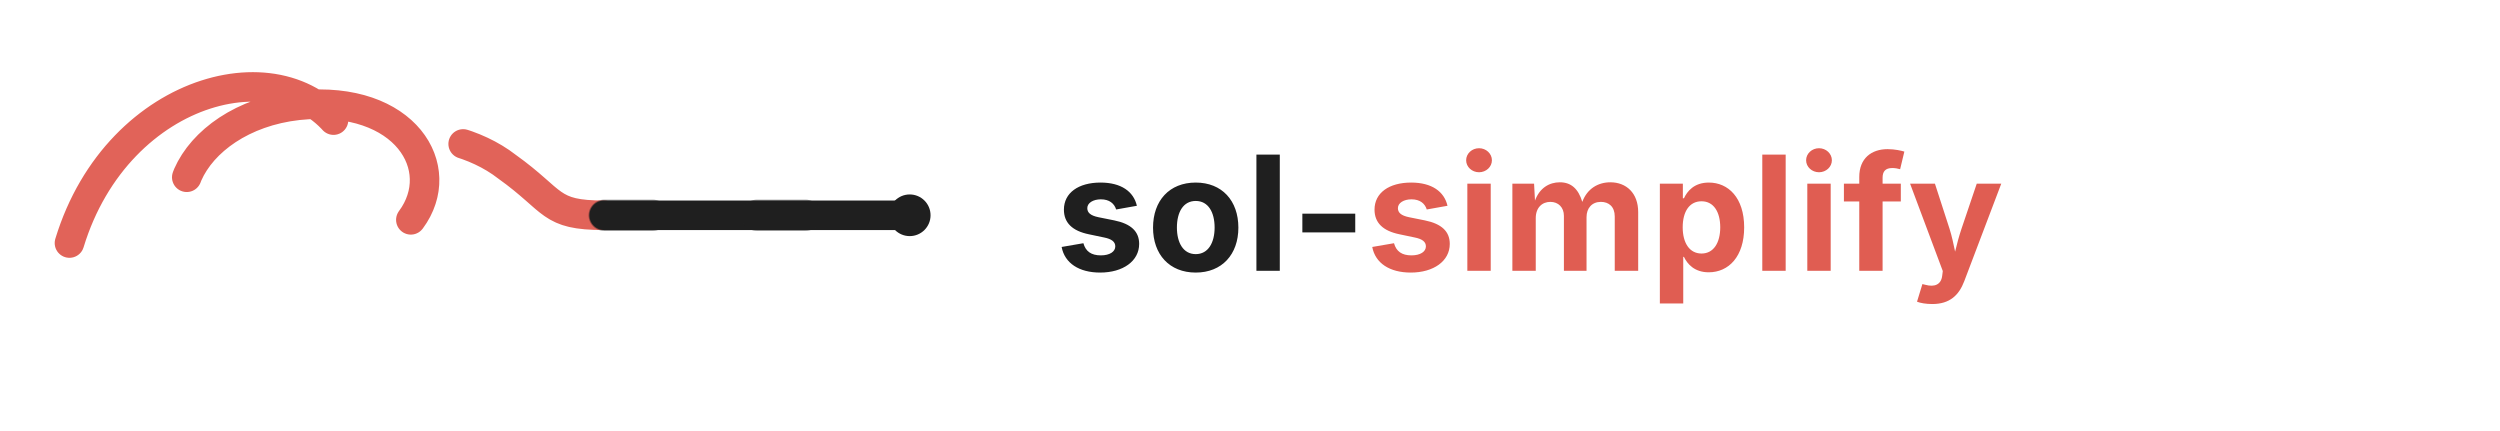
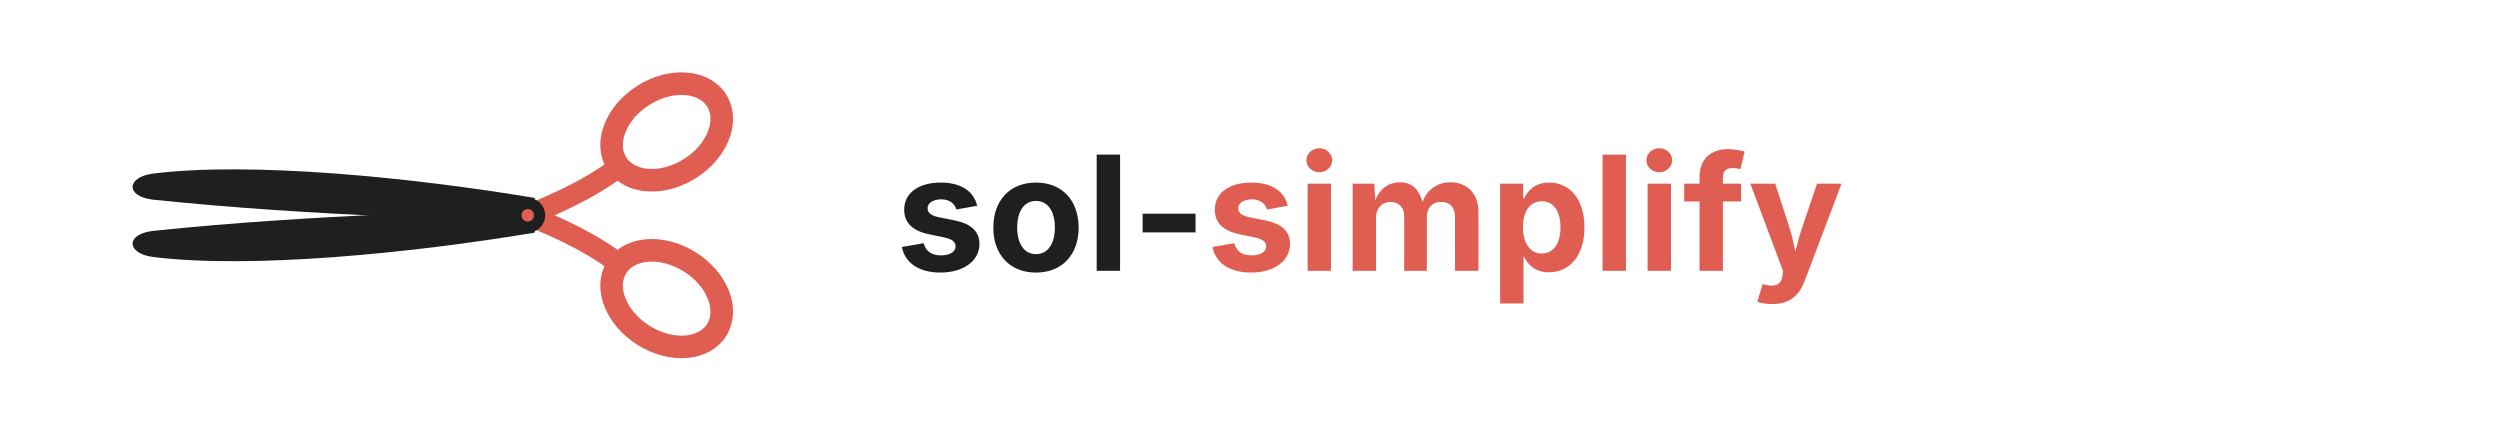
<svg xmlns="http://www.w3.org/2000/svg" viewBox="0 0 720 124" width="720" height="124" role="img" aria-labelledby="ss-t ss-d">
  <style>
    text { font-family: ui-sans-serif, system-ui, -apple-system, "Segoe UI", sans-serif; }
- 
-     /* 한 사이클(7s): 매듭이 그려지고(0-38%) → 직선이 뻗고(38-52%) → 점이 찍히고 → 흐름 유지 → 리셋 */
-     @keyframes ss-tangle {
-       0%       { stroke-dashoffset: 100 }
-       38%, 96% { stroke-dashoffset: 0 }
-       100%     { stroke-dashoffset: 100 }
+     .h1, .h2 { transform-box: view-box; transform-origin: 152px 62px; }
+     .h1 { animation: snip1 1.6s ease-in-out infinite }
+     .h2 { animation: snip2 1.6s ease-in-out infinite }
+     @keyframes snip1 {
+       0%, 100% { transform: rotate(-13deg) }
+       45%      { transform: rotate(-1.5deg) }
+       55%      { transform: rotate(-1.5deg) }
    }
-     @keyframes ss-line {
-       0%, 36%  { stroke-dashoffset: 100 }
-       52%, 96% { stroke-dashoffset: 0 }
-       100%     { stroke-dashoffset: 100 }
+     @keyframes snip2 {
+       0%, 100% { transform: rotate(13deg) }
+       45%      { transform: rotate(1.5deg) }
+       55%      { transform: rotate(1.5deg) }
    }
-     @keyframes ss-dot {
-       0%, 50%  { opacity: 0; transform: scale(0.4) }
-       56%, 94% { opacity: 1; transform: scale(1) }
-       100%     { opacity: 0; transform: scale(0.4) }
-     }
-     @keyframes ss-flow { to { stroke-dashoffset: -44 } }
- 
-     .ss-tangle { stroke-dasharray: 100; animation: ss-tangle 7s ease-in-out infinite }
-     .ss-line   { stroke-dasharray: 100; animation: ss-line   7s ease-in-out infinite }
-     .ss-dot    { animation: ss-dot 7s ease-in-out infinite;
-                   transform-box: fill-box; transform-origin: center }
-     .ss-flow   { animation: ss-flow 2.2s linear infinite }
- 
    @media (prefers-reduced-motion: reduce) {
-       .ss-tangle, .ss-line { animation: none !important; stroke-dashoffset: 0 }
-       .ss-dot  { animation: none !important; opacity: 1; transform: scale(1) }
-       .ss-flow { animation: none !important; opacity: 0 }
+       .h1 { animation: none !important; transform: rotate(-9deg) }
+       .h2 { animation: none !important; transform: rotate(9deg) }
    }
  </style>
-   <g fill="none" stroke-linecap="round" stroke-linejoin="round">
-     <path class="ss-tangle" pathLength="100" d="M 20 70 C 34 24, 84 12, 100 40 C 112 62, 82 86, 62 74 C 40 60, 58 30, 92 30 C 120 30, 130 52, 116 66 C 102 80, 82 72, 88 54 C 94 36, 128 34, 146 48 C 160 58, 158 62, 174 62" stroke="#e05d52" stroke-width="8.5" opacity="0.96" />
-     <path class="ss-line" pathLength="100" d="M 174 62 H 262" stroke="#1f1f1f" stroke-width="8.5" />
-     <path class="ss-flow" pathLength="100" d="M 174 62 H 262" stroke="#1f1f1f" stroke-width="9" stroke-dasharray="14 30" opacity="0.45" />
-     <circle class="ss-dot" cx="262" cy="62" r="6" fill="#1f1f1f" />
+   <g class="h1">
+     <path d="M 154 57 C 118 51, 72 46.5, 44 50 C 36.5 51, 36 56.5, 44 57.5 C 92 62.5, 132 62.5, 154 65 Z" fill="#1f1f1f" />
+     <path d="M 152 62 C 162 66, 170 70, 177 75" fill="none" stroke="#e05d52" stroke-width="6" stroke-linecap="round" />
+     <ellipse cx="192" cy="86" rx="17" ry="12.5" fill="none" stroke="#e05d52" stroke-width="6.5" transform="rotate(32 192 86)" />
  </g>
-   <text x="304" y="78" fill="#1f1f1f" font-size="46" font-weight="650" letter-spacing="0.5">sol-<tspan fill="#e05d52">simplify</tspan>
+   <g class="h2">
+     <path d="M 154 67 C 118 73, 72 77.5, 44 74 C 36.5 73, 36 67.5, 44 66.5 C 92 61.5, 132 61.5, 154 59 Z" fill="#1f1f1f" />
+     <path d="M 152 62 C 162 58, 170 54, 177 49" fill="none" stroke="#e05d52" stroke-width="6" stroke-linecap="round" />
+     <ellipse cx="192" cy="38" rx="17" ry="12.5" fill="none" stroke="#e05d52" stroke-width="6.5" transform="rotate(-32 192 38)" />
+   </g>
+   <circle cx="152" cy="62" r="5" fill="#1f1f1f" />
+   <circle cx="152" cy="62" r="1.8" fill="#e05d52" />
+   <text x="258" y="78" fill="#1f1f1f" font-size="46" font-weight="650" letter-spacing="0.5">sol-<tspan fill="#e05d52">simplify</tspan>
  </text>
</svg>
